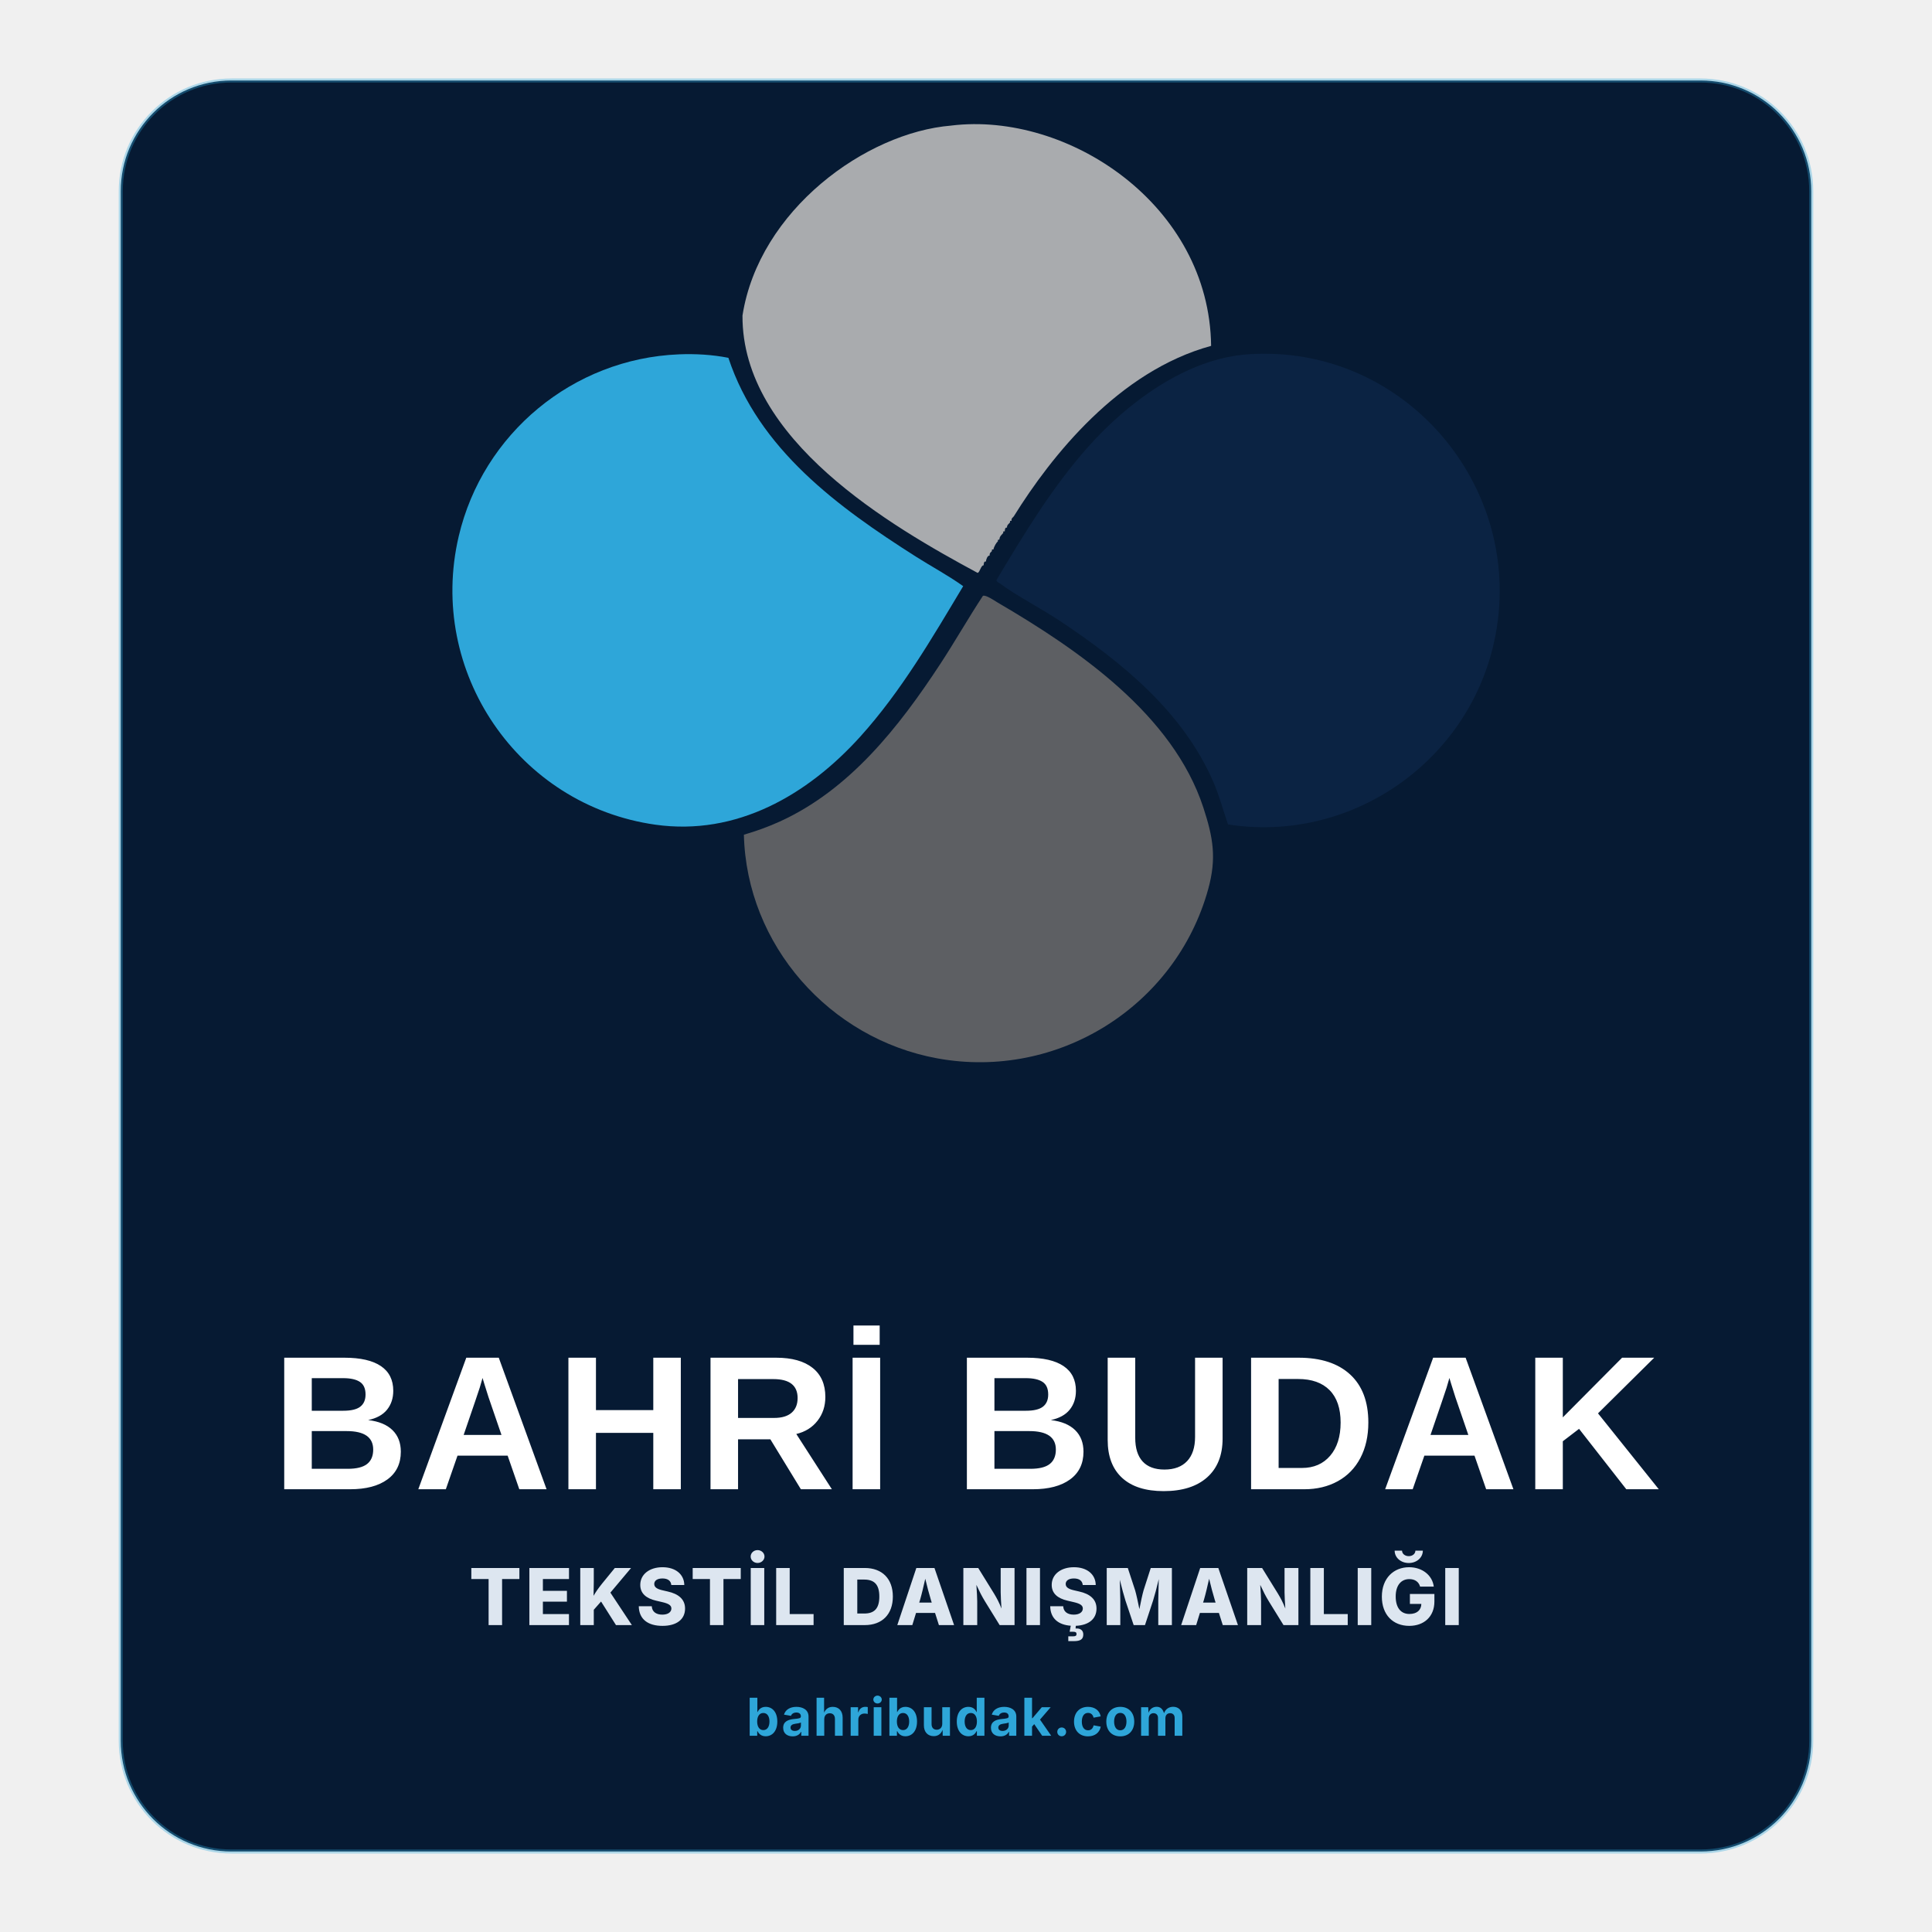
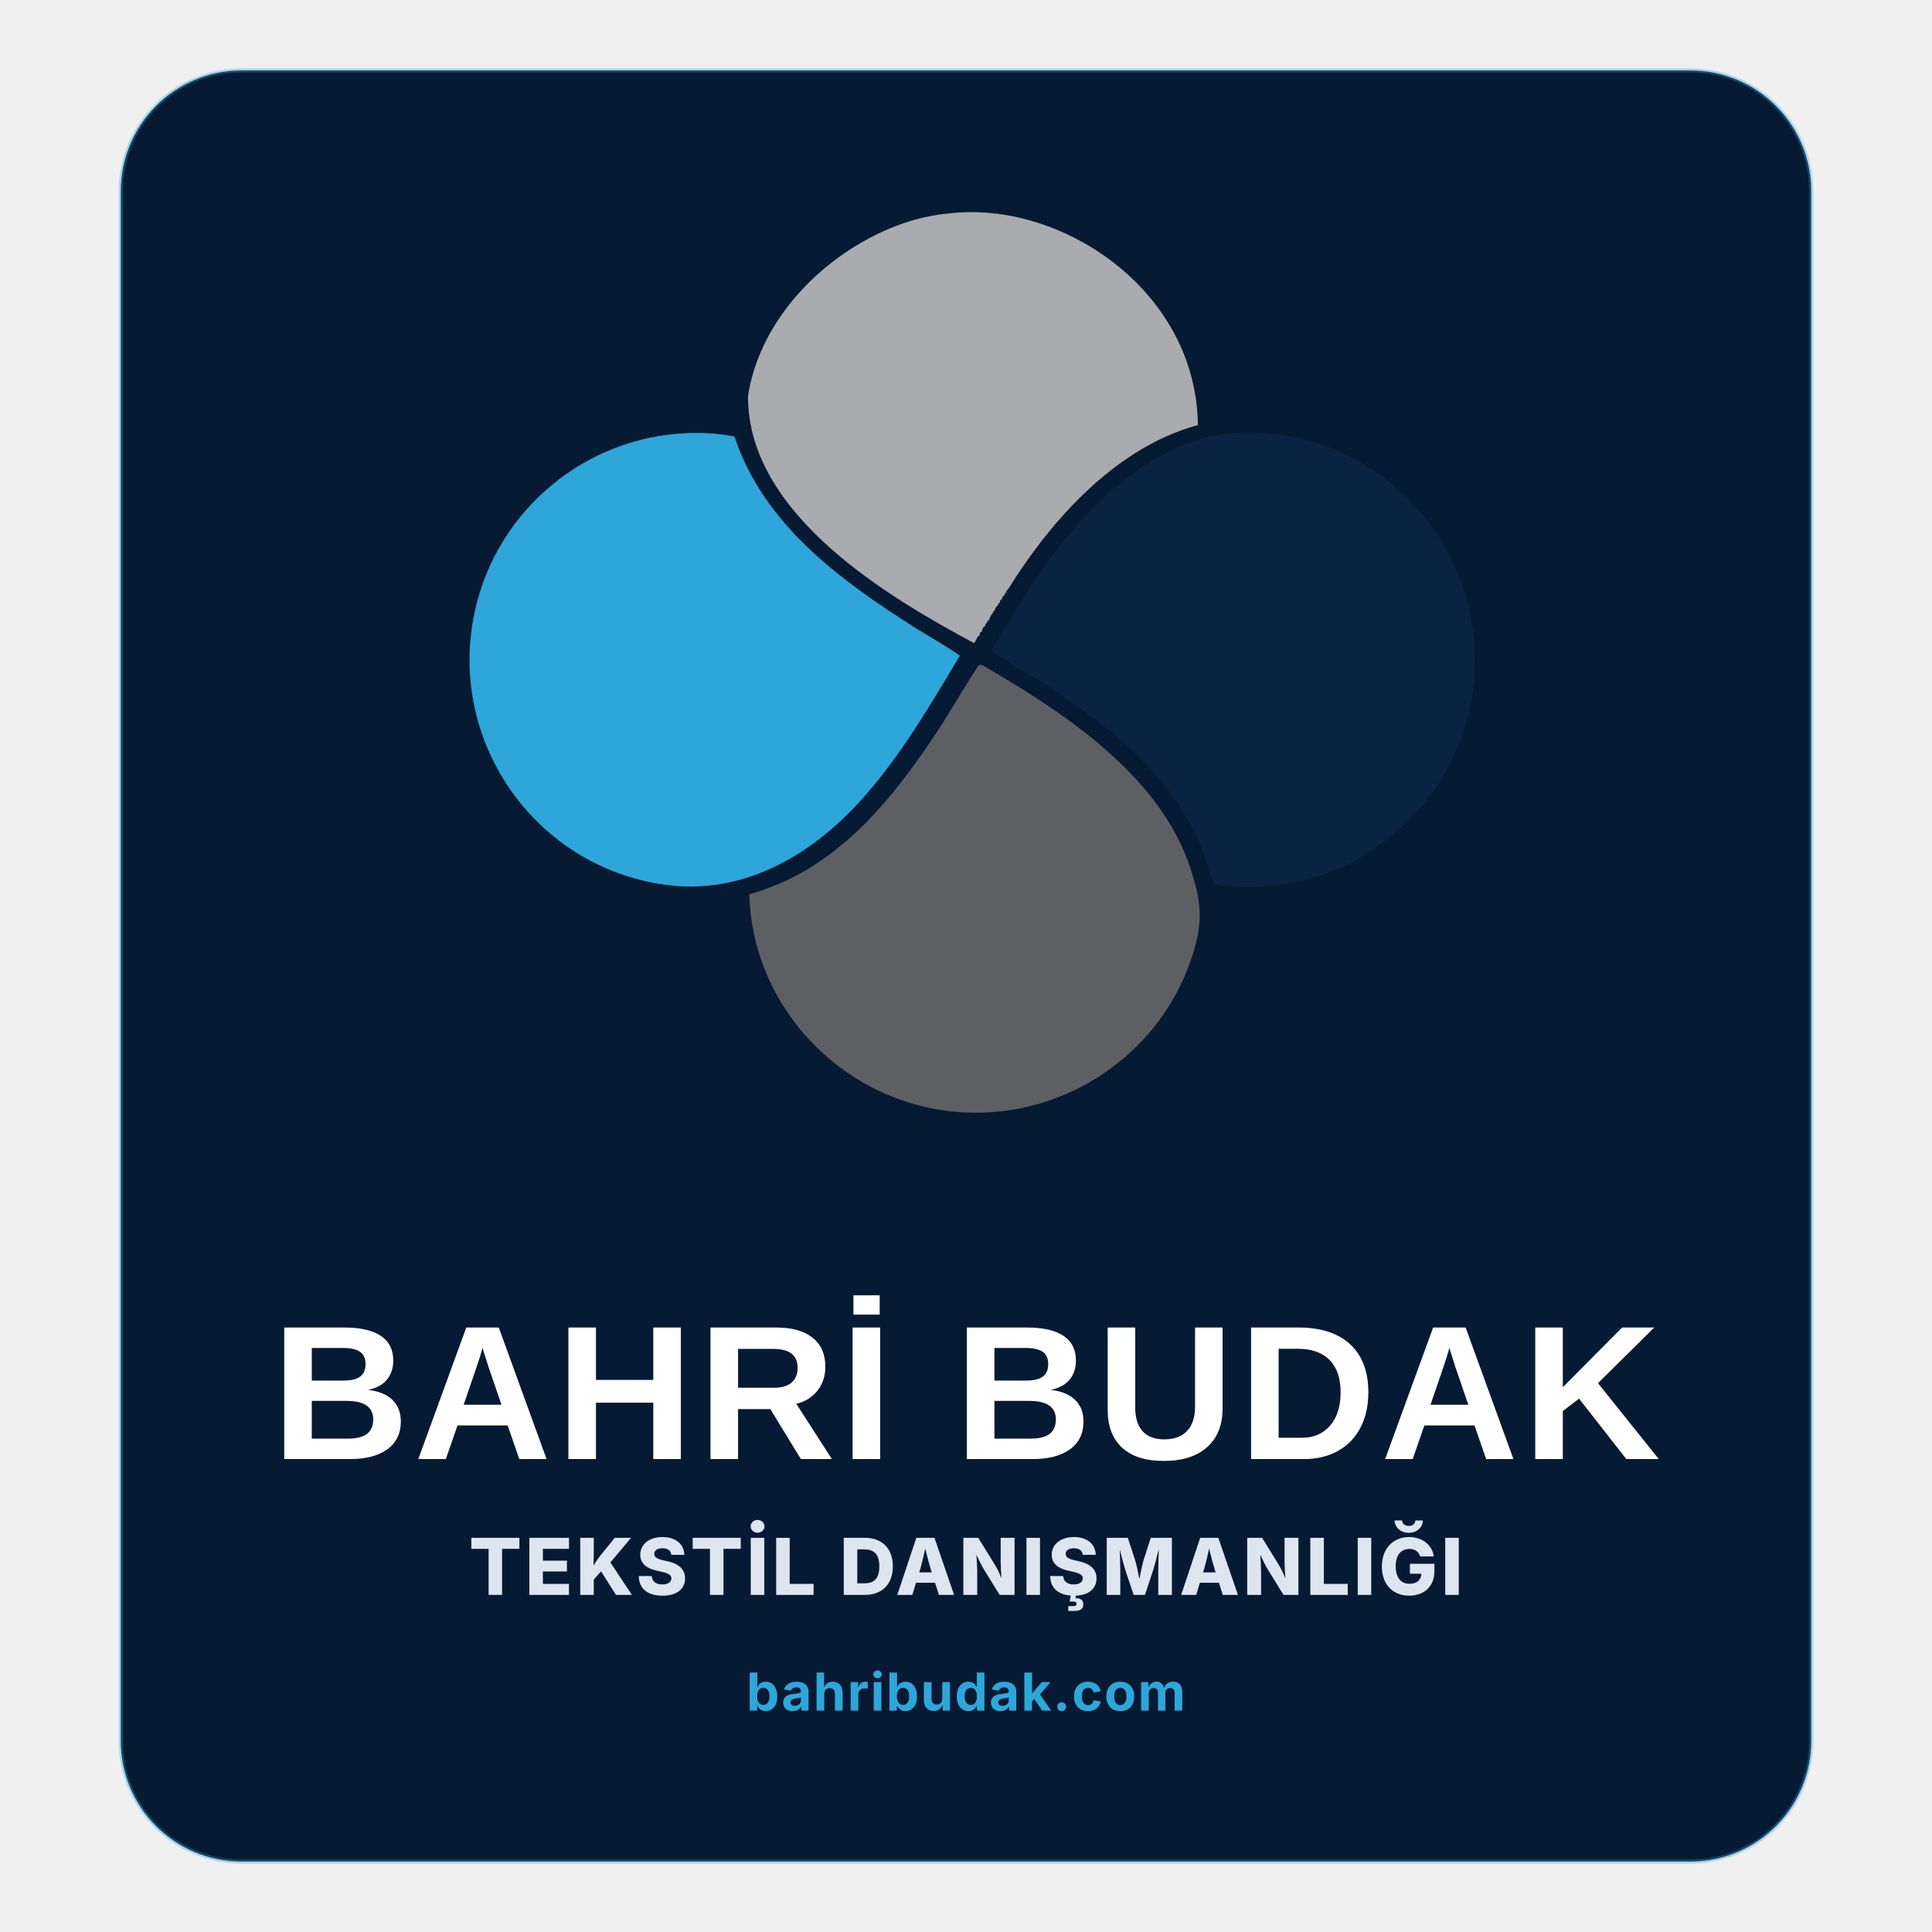
<svg xmlns="http://www.w3.org/2000/svg" viewBox="0 0 1920 1920">
  <defs>
    <style>
.st0{fill:#2EA6D9}.st1{fill:#A9ABAE}.st4{fill:#5D5F63}.st5{fill:#0B2343}
.name{fill:#0B2343;font-family:Montserrat,Arial,sans-serif;font-weight:800;letter-spacing:4px}
.tag{fill:#0B2343;font-family:Inter,Arial,sans-serif;font-weight:800;letter-spacing:3px}
.web{fill:#2EA6D9;font-family:Inter,Arial,sans-serif;font-weight:700;letter-spacing:1.5px}
.name{fill:#FFFFFF}.tag{fill:#DDE6F0}.web{fill:#2EA6D9}</style>
  </defs>
-   <rect x="120" y="80" width="1680" height="1760" rx="110" fill="#061A33" stroke="#2EA6D9" stroke-opacity="0.35" stroke-width="4" />
-   <g transform="translate(250 60) scale(0.75)">
+   <rect x="120" y="70" width="1680" height="1780" rx="120" fill="#061A33" stroke="#2EA6D9" stroke-opacity="0.35" stroke-width="4" />
+   <g transform="translate(275 150) scale(0.72)">
    <path class="st1" d="M927.07,86.38c154.88-18.92,342.19,105.24,344.39,291.92-122.34,33.41-211.58,145.67-261.43,225.82-.94,1.54-3.61,2.38-3,6-2.13-.24-2.24-.13-2,2-.93,1.63-4.47,3.33-4,7-2.81-.65-2.82,2.89-3,5-2.12-.24-2.24-.12-2,2-1.07,1.69-4.78,4.17-5,8,.04,2.24-2.97-.38-2,3-1.89,1.55-5.33,6.95-6,10.99-2.13-.24-2.24-.12-2,2-1.07,1.54-3.49,2.44-3,6-3.05-.09-4.71,5.28-5,7.99-2.94-.63-2.69,2.91-3,5-3.61-.27-4.87,9.25-7.99,10-114.28-61.54-312.43-176.2-311.54-341,21.91-139.83,163.61-242.49,276.55-251.69Z" />
    <path class="st0" d="M566.05,389.52c21.78-.89,44.45.38,65.76,4.61,40.13,121.27,145.27,197.81,248.37,263.37,20.78,13.22,42.78,24.87,62.76,39.2-41.27,68.9-82.25,139.4-136.29,199.28-69.81,77.35-163.94,132.02-271.71,116.76-181.61-25.72-302.45-202.78-260.46-382.06,31.89-136.16,151.5-235.45,291.57-241.15Z" />
    <path class="st5" d="M1319.66,389.52c212.14-15.18,376.48,184.82,324.54,390.51-39.07,154.74-191.71,257.16-350.35,232.39-6.45-18.86-11.52-38.04-19.5-56.46-40.32-93.03-121.62-159.04-204.05-213.73-24.99-16.58-55.23-31.85-78.79-49.14-1.59-1.16-4.42-2.23-4.46-4.49,36.28-60.86,74.17-123.4,121.4-176.45,52.22-58.65,129.96-116.81,211.2-122.63Z" />
    <path class="st4" d="M652.35,1026.03c16.1-4.7,31.93-10.35,47.19-17.27,92.97-42.16,158.33-125.55,212.95-208.83,19.48-29.71,37.12-60.82,56.58-90.38,3.77-1.73,15.22,6.33,19.27,8.7,107.11,62.59,232.52,148.6,272.84,271.88,13.01,39.77,17.72,67.02,6.43,107.95-42.92,155.59-199.4,253.32-358.71,224.35-143.01-26-253.01-150.17-256.54-296.39Z" />
  </g>
-   <text class="name" x="960" y="1480" font-size="190" text-anchor="middle">BAHRİ BUDAK</text>
-   <text class="tag" x="960" y="1615" font-size="78" text-anchor="middle" textLength="980" lengthAdjust="spacing">TEKSTİL DANIŞMANLIĞI</text>
-   <text class="web" x="960" y="1725" font-size="52" text-anchor="middle">bahribudak.com</text>
+   <text class="name" x="960" y="1450" font-size="190" text-anchor="middle">BAHRİ BUDAK</text>
+   <text class="tag" x="960" y="1585" font-size="78" text-anchor="middle" textLength="980" lengthAdjust="spacing">TEKSTİL DANIŞMANLIĞI</text>
+   <text class="web" x="960" y="1700" font-size="52" text-anchor="middle">bahribudak.com</text>
</svg>
